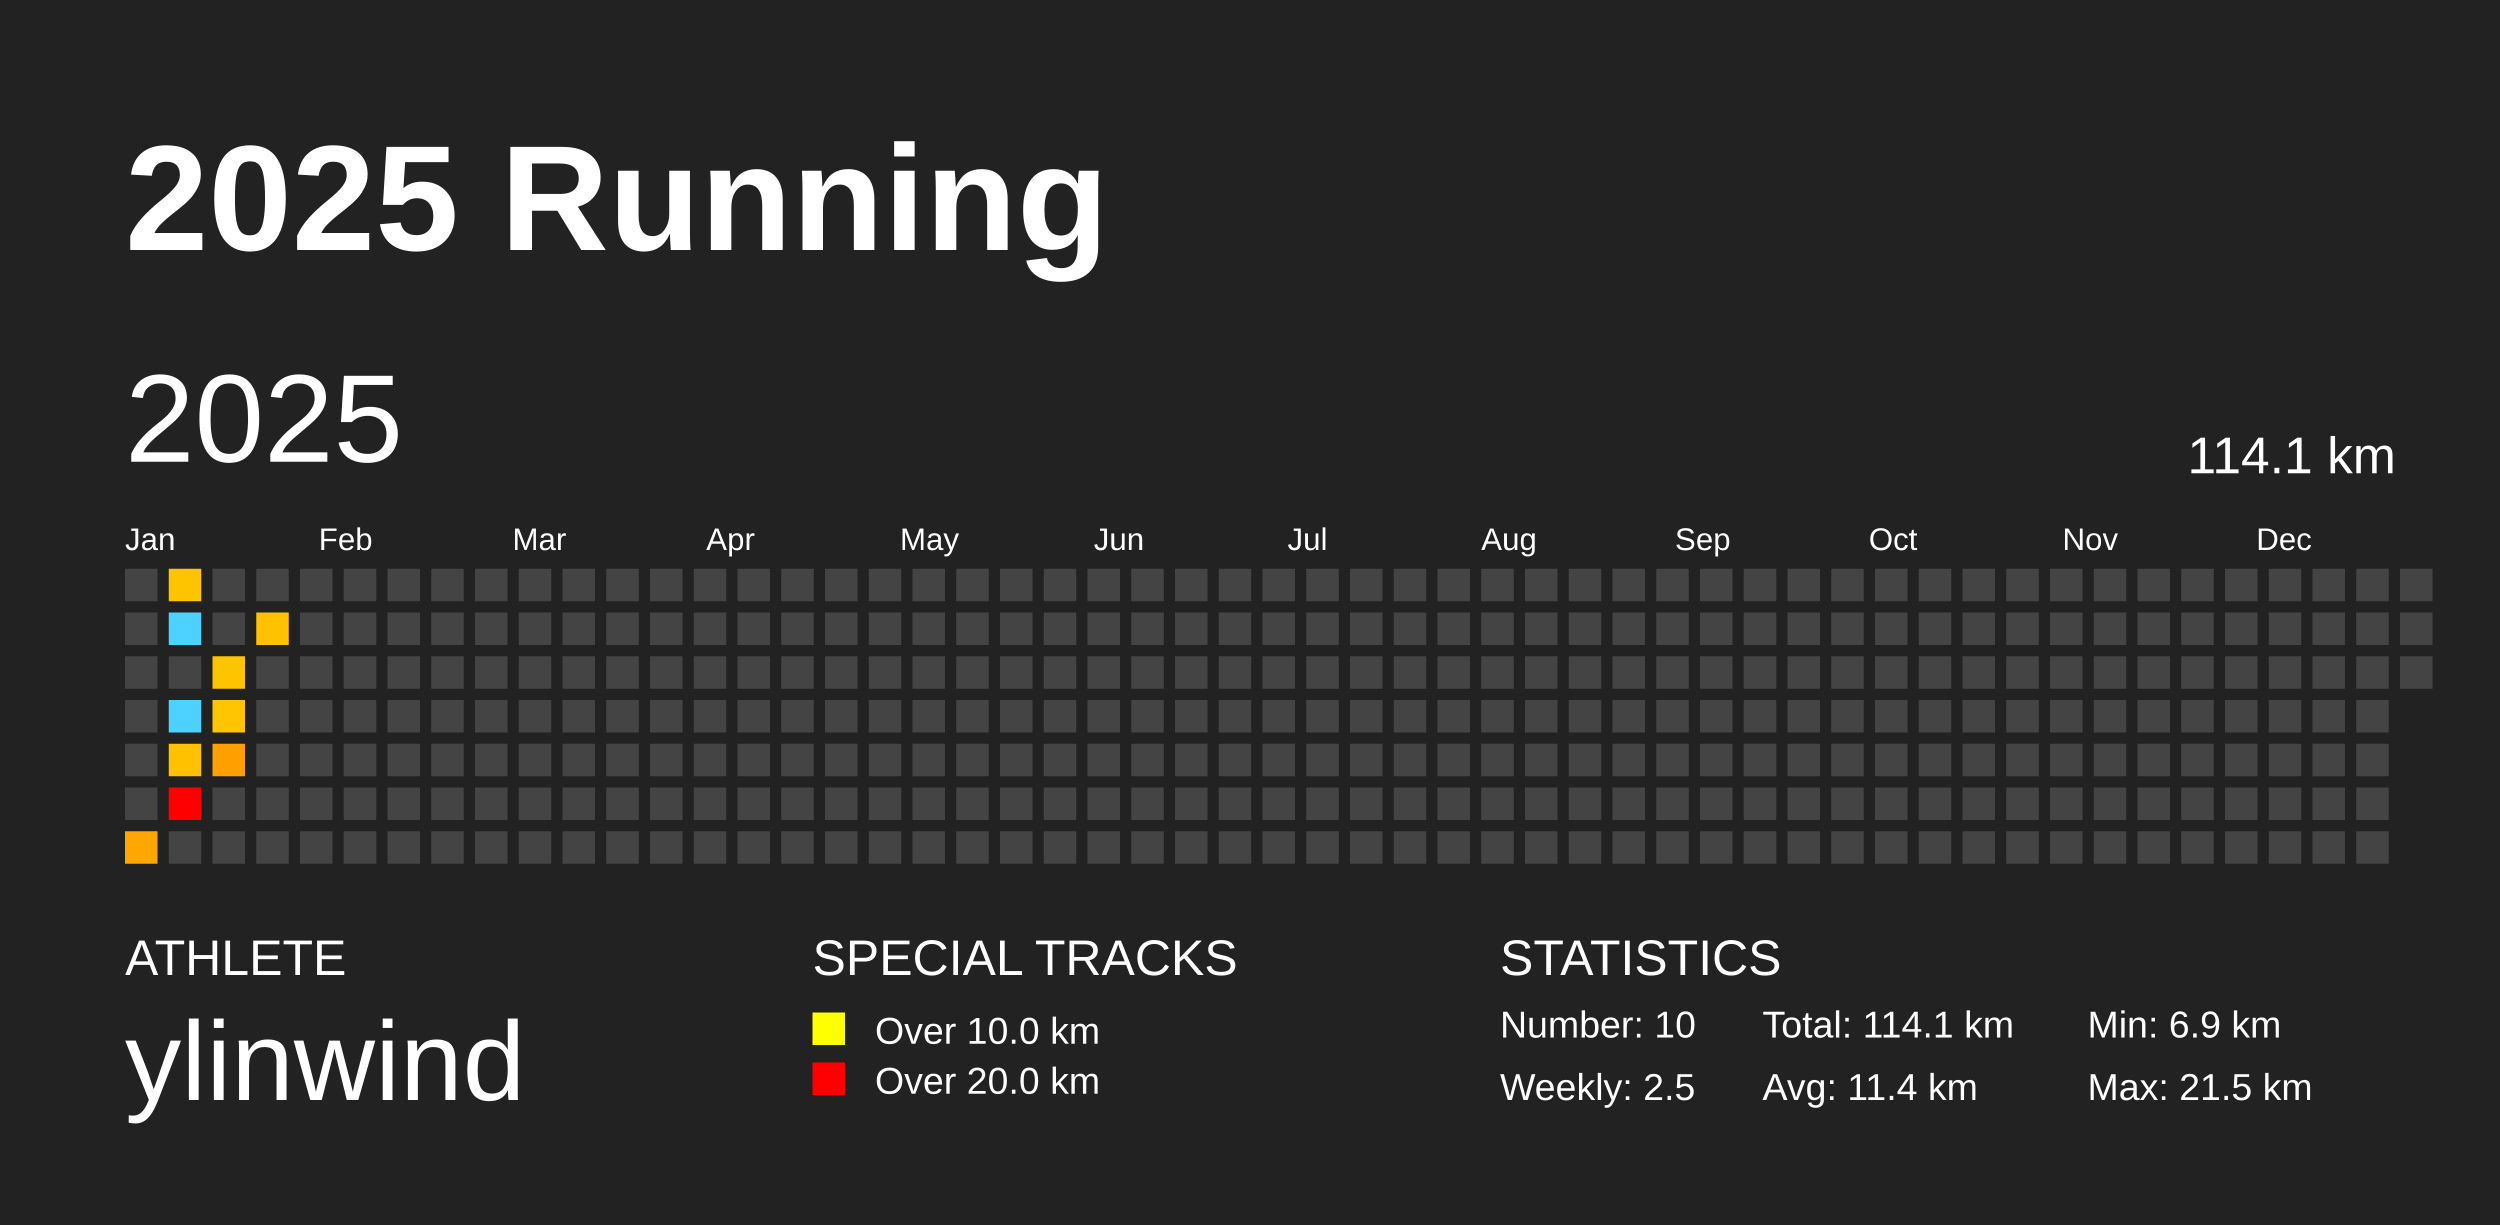
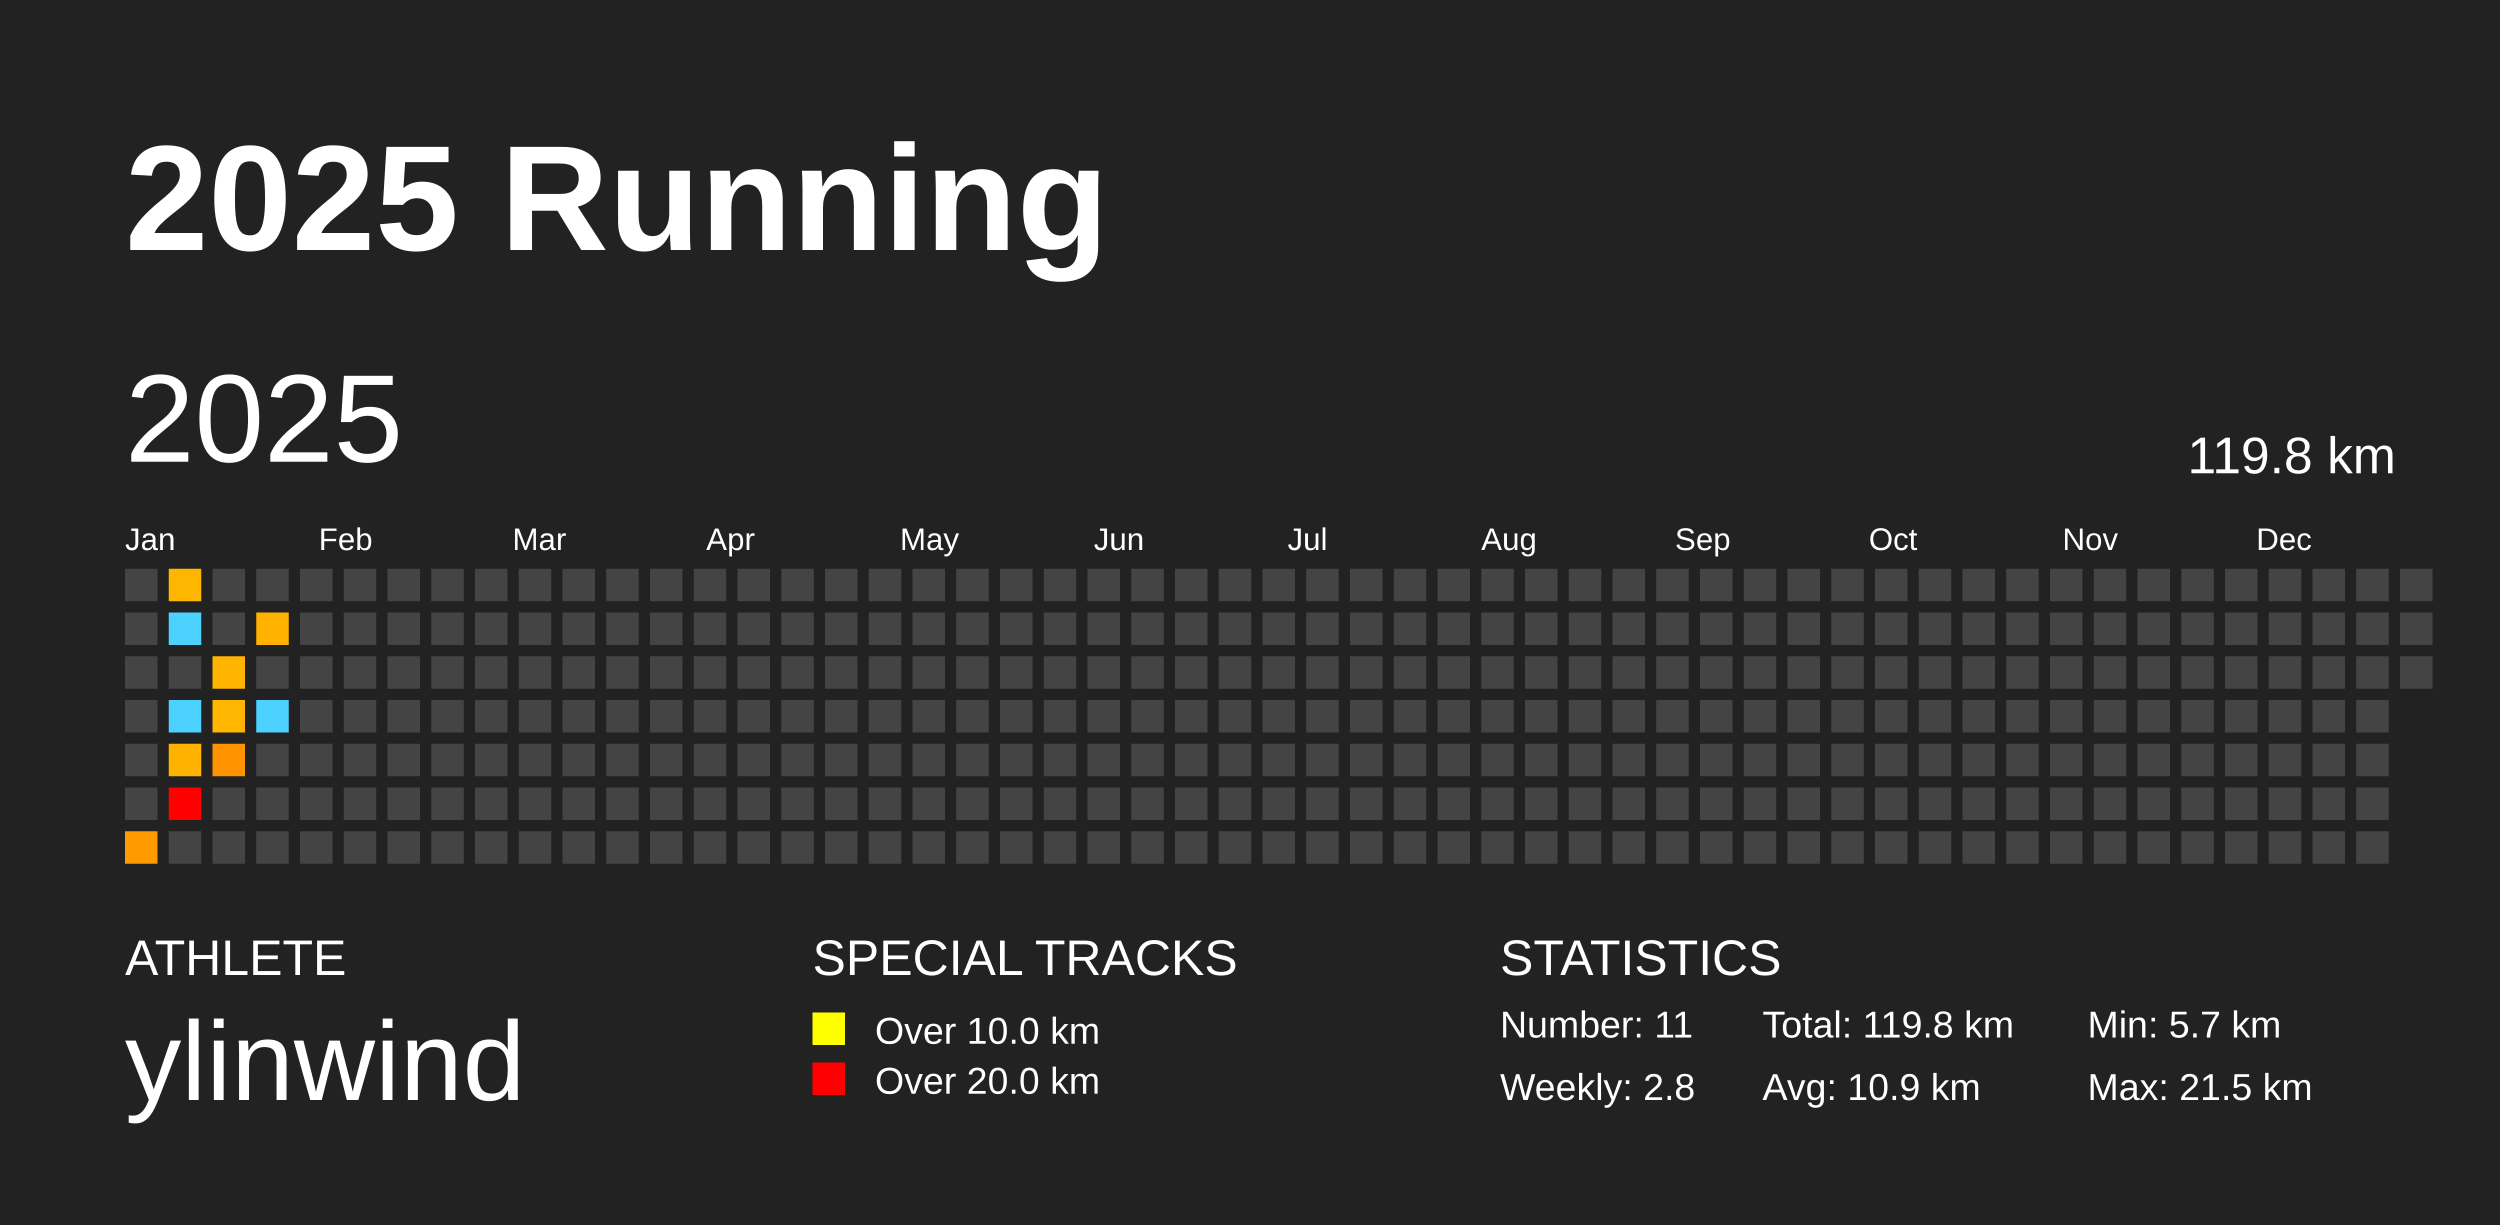
<svg xmlns="http://www.w3.org/2000/svg" baseProfile="full" height="98mm" version="1.1" viewBox="0,0,200,98" width="200mm">
  <defs />
  <rect fill="#222222" height="98" width="200" x="0" y="0" />
  <text fill="#FFFFFF" style="font-size:12px; font-family:Arial; font-weight:bold;" x="10" y="20">2025 Running</text>
  <text fill="#FFFFFF" style="font-size:4px; font-family:Arial" x="10" y="78">ATHLETE</text>
  <text fill="#FFFFFF" style="font-size:9px; font-family:Arial" x="10" y="88">ylinwind</text>
  <text fill="#FFFFFF" style="font-size:4px; font-family:Arial" x="65" y="78">SPECIAL TRACKS</text>
  <rect fill="yellow" height="2.6" width="2.6" x="65" y="81" />
  <text fill="#FFFFFF" style="font-size:3px; font-family:Arial" x="70" y="83.5">Over 10.0 km</text>
  <rect fill="red" height="2.6" width="2.6" x="65" y="85" />
  <text fill="#FFFFFF" style="font-size:3px; font-family:Arial" x="70" y="87.5">Over 20.0 km</text>
  <text fill="#FFFFFF" style="font-size:4px; font-family:Arial" x="120" y="78">STATISTICS</text>
-   <text fill="#FFFFFF" style="font-size:3px; font-family:Arial" x="120" y="83">Number: 10</text>
-   <text fill="#FFFFFF" style="font-size:3px; font-family:Arial" x="120" y="88">Weekly: 2.5</text>
-   <text fill="#FFFFFF" style="font-size:3px; font-family:Arial" x="141" y="83">Total: 114.1 km</text>
-   <text fill="#FFFFFF" style="font-size:3px; font-family:Arial" x="141" y="88">Avg: 11.4 km</text>
-   <text fill="#FFFFFF" style="font-size:3px; font-family:Arial" x="167" y="83">Min: 6.9 km</text>
+   <text fill="#FFFFFF" style="font-size:3px; font-family:Arial" x="120" y="83">Number: 11</text>
+   <text fill="#FFFFFF" style="font-size:3px; font-family:Arial" x="120" y="88">Weekly: 2.8</text>
+   <text fill="#FFFFFF" style="font-size:3px; font-family:Arial" x="141" y="83">Total: 119.8 km</text>
+   <text fill="#FFFFFF" style="font-size:3px; font-family:Arial" x="141" y="88">Avg: 10.9 km</text>
+   <text fill="#FFFFFF" style="font-size:3px; font-family:Arial" x="167" y="83">Min: 5.7 km</text>
  <text fill="#FFFFFF" style="font-size:3px; font-family:Arial" x="167" y="88">Max: 21.5 km</text>
  <text dominant-baseline="hanging" fill="#FFFFFF" style="font-size:10.0px; font-family:Arial;" x="10" y="30">2025</text>
-   <text dominant-baseline="hanging" fill="#FFFFFF" style="font-size:4.125px; font-family:Arial;" x="175" y="35">114.1 km</text>
+   <text dominant-baseline="hanging" fill="#FFFFFF" style="font-size:4.125px; font-family:Arial;" x="175" y="35">119.8 km</text>
  <text fill="#FFFFFF" style="font-size:2.5px; font-family:Arial" x="10.0" y="44">Jan</text>
  <text fill="#FFFFFF" style="font-size:2.5px; font-family:Arial" x="25.5" y="44">Feb</text>
  <text fill="#FFFFFF" style="font-size:2.5px; font-family:Arial" x="41.0" y="44">Mar</text>
  <text fill="#FFFFFF" style="font-size:2.5px; font-family:Arial" x="56.5" y="44">Apr</text>
  <text fill="#FFFFFF" style="font-size:2.5px; font-family:Arial" x="72.0" y="44">May</text>
  <text fill="#FFFFFF" style="font-size:2.5px; font-family:Arial" x="87.5" y="44">Jun</text>
  <text fill="#FFFFFF" style="font-size:2.5px; font-family:Arial" x="103.0" y="44">Jul</text>
  <text fill="#FFFFFF" style="font-size:2.5px; font-family:Arial" x="118.5" y="44">Aug</text>
  <text fill="#FFFFFF" style="font-size:2.5px; font-family:Arial" x="134.0" y="44">Sep</text>
  <text fill="#FFFFFF" style="font-size:2.5px; font-family:Arial" x="149.5" y="44">Oct</text>
  <text fill="#FFFFFF" style="font-size:2.5px; font-family:Arial" x="165.0" y="44">Nov</text>
  <text fill="#FFFFFF" style="font-size:2.5px; font-family:Arial" x="180.5" y="44">Dec</text>
  <rect fill="#444444" height="2.6" width="2.6" x="10.0" y="45.5" />
  <rect fill="#444444" height="2.6" width="2.6" x="10.0" y="49.0" />
  <rect fill="#444444" height="2.6" width="2.6" x="10.0" y="52.5" />
  <rect fill="#444444" height="2.6" width="2.6" x="10.0" y="56.0" />
  <rect fill="#444444" height="2.6" width="2.6" x="10.0" y="59.5" />
  <rect fill="#444444" height="2.6" width="2.6" x="10.0" y="63.0" />
-   <rect fill="#ffa700" height="2.6" width="2.6" x="10.0" y="66.5" />
-   <rect fill="#ffc400" height="2.6" width="2.6" x="13.5" y="45.5" />
+   <rect fill="#ff9a00" height="2.6" width="2.6" x="10.0" y="66.5" />
+   <rect fill="#ffb600" height="2.6" width="2.6" x="13.5" y="45.5" />
  <rect fill="#4dd2ff" height="2.6" width="2.6" x="13.5" y="49.0" />
  <rect fill="#444444" height="2.6" width="2.6" x="13.5" y="52.5" />
  <rect fill="#4dd2ff" height="2.6" width="2.6" x="13.5" y="56.0" />
-   <rect fill="#ffc100" height="2.6" width="2.6" x="13.5" y="59.5" />
+   <rect fill="#ffb300" height="2.6" width="2.6" x="13.5" y="59.5" />
  <rect fill="red" height="2.6" width="2.6" x="13.5" y="63.0" />
  <rect fill="#444444" height="2.6" width="2.6" x="13.5" y="66.5" />
  <rect fill="#444444" height="2.6" width="2.6" x="17.0" y="45.5" />
  <rect fill="#444444" height="2.6" width="2.6" x="17.0" y="49.0" />
-   <rect fill="#ffc400" height="2.6" width="2.6" x="17.0" y="52.5" />
-   <rect fill="#ffc500" height="2.6" width="2.6" x="17.0" y="56.0" />
-   <rect fill="#ff9f00" height="2.6" width="2.6" x="17.0" y="59.5" />
+   <rect fill="#ffb500" height="2.6" width="2.6" x="17.0" y="52.5" />
+   <rect fill="#ffb600" height="2.6" width="2.6" x="17.0" y="56.0" />
+   <rect fill="#ff9300" height="2.6" width="2.6" x="17.0" y="59.5" />
  <rect fill="#444444" height="2.6" width="2.6" x="17.0" y="63.0" />
  <rect fill="#444444" height="2.6" width="2.6" x="17.0" y="66.5" />
  <rect fill="#444444" height="2.6" width="2.6" x="20.5" y="45.5" />
-   <rect fill="#ffc100" height="2.6" width="2.6" x="20.5" y="49.0" />
+   <rect fill="#ffb300" height="2.6" width="2.6" x="20.5" y="49.0" />
  <rect fill="#444444" height="2.6" width="2.6" x="20.5" y="52.5" />
-   <rect fill="#444444" height="2.6" width="2.6" x="20.5" y="56.0" />
+   <rect fill="#4dd2ff" height="2.6" width="2.6" x="20.5" y="56.0" />
  <rect fill="#444444" height="2.6" width="2.6" x="20.5" y="59.5" />
  <rect fill="#444444" height="2.6" width="2.6" x="20.5" y="63.0" />
  <rect fill="#444444" height="2.6" width="2.6" x="20.5" y="66.5" />
  <rect fill="#444444" height="2.6" width="2.6" x="24.0" y="45.5" />
  <rect fill="#444444" height="2.6" width="2.6" x="24.0" y="49.0" />
  <rect fill="#444444" height="2.6" width="2.6" x="24.0" y="52.5" />
  <rect fill="#444444" height="2.6" width="2.6" x="24.0" y="56.0" />
  <rect fill="#444444" height="2.6" width="2.6" x="24.0" y="59.5" />
  <rect fill="#444444" height="2.6" width="2.6" x="24.0" y="63.0" />
  <rect fill="#444444" height="2.6" width="2.6" x="24.0" y="66.5" />
  <rect fill="#444444" height="2.6" width="2.6" x="27.5" y="45.5" />
  <rect fill="#444444" height="2.6" width="2.6" x="27.5" y="49.0" />
  <rect fill="#444444" height="2.6" width="2.6" x="27.5" y="52.5" />
  <rect fill="#444444" height="2.6" width="2.6" x="27.5" y="56.0" />
  <rect fill="#444444" height="2.6" width="2.6" x="27.5" y="59.5" />
  <rect fill="#444444" height="2.6" width="2.6" x="27.5" y="63.0" />
  <rect fill="#444444" height="2.6" width="2.6" x="27.5" y="66.5" />
  <rect fill="#444444" height="2.6" width="2.6" x="31.0" y="45.5" />
  <rect fill="#444444" height="2.6" width="2.6" x="31.0" y="49.0" />
  <rect fill="#444444" height="2.6" width="2.6" x="31.0" y="52.5" />
  <rect fill="#444444" height="2.6" width="2.6" x="31.0" y="56.0" />
  <rect fill="#444444" height="2.6" width="2.6" x="31.0" y="59.5" />
  <rect fill="#444444" height="2.6" width="2.6" x="31.0" y="63.0" />
  <rect fill="#444444" height="2.6" width="2.6" x="31.0" y="66.5" />
  <rect fill="#444444" height="2.6" width="2.6" x="34.5" y="45.5" />
  <rect fill="#444444" height="2.6" width="2.6" x="34.5" y="49.0" />
  <rect fill="#444444" height="2.6" width="2.6" x="34.5" y="52.5" />
  <rect fill="#444444" height="2.6" width="2.6" x="34.5" y="56.0" />
  <rect fill="#444444" height="2.6" width="2.6" x="34.5" y="59.5" />
  <rect fill="#444444" height="2.6" width="2.6" x="34.5" y="63.0" />
  <rect fill="#444444" height="2.6" width="2.6" x="34.5" y="66.5" />
  <rect fill="#444444" height="2.6" width="2.6" x="38.0" y="45.5" />
  <rect fill="#444444" height="2.6" width="2.6" x="38.0" y="49.0" />
  <rect fill="#444444" height="2.6" width="2.6" x="38.0" y="52.5" />
  <rect fill="#444444" height="2.6" width="2.6" x="38.0" y="56.0" />
  <rect fill="#444444" height="2.6" width="2.6" x="38.0" y="59.5" />
  <rect fill="#444444" height="2.6" width="2.6" x="38.0" y="63.0" />
  <rect fill="#444444" height="2.6" width="2.6" x="38.0" y="66.5" />
  <rect fill="#444444" height="2.6" width="2.6" x="41.5" y="45.5" />
  <rect fill="#444444" height="2.6" width="2.6" x="41.5" y="49.0" />
  <rect fill="#444444" height="2.6" width="2.6" x="41.5" y="52.5" />
  <rect fill="#444444" height="2.6" width="2.6" x="41.5" y="56.0" />
  <rect fill="#444444" height="2.6" width="2.6" x="41.5" y="59.5" />
  <rect fill="#444444" height="2.6" width="2.6" x="41.5" y="63.0" />
  <rect fill="#444444" height="2.6" width="2.6" x="41.5" y="66.5" />
  <rect fill="#444444" height="2.6" width="2.6" x="45.0" y="45.5" />
  <rect fill="#444444" height="2.6" width="2.6" x="45.0" y="49.0" />
  <rect fill="#444444" height="2.6" width="2.6" x="45.0" y="52.5" />
  <rect fill="#444444" height="2.6" width="2.6" x="45.0" y="56.0" />
  <rect fill="#444444" height="2.6" width="2.6" x="45.0" y="59.5" />
  <rect fill="#444444" height="2.6" width="2.6" x="45.0" y="63.0" />
  <rect fill="#444444" height="2.6" width="2.6" x="45.0" y="66.5" />
  <rect fill="#444444" height="2.6" width="2.6" x="48.5" y="45.5" />
  <rect fill="#444444" height="2.6" width="2.6" x="48.5" y="49.0" />
  <rect fill="#444444" height="2.6" width="2.6" x="48.5" y="52.5" />
  <rect fill="#444444" height="2.6" width="2.6" x="48.5" y="56.0" />
  <rect fill="#444444" height="2.6" width="2.6" x="48.5" y="59.5" />
  <rect fill="#444444" height="2.6" width="2.6" x="48.5" y="63.0" />
  <rect fill="#444444" height="2.6" width="2.6" x="48.5" y="66.5" />
  <rect fill="#444444" height="2.6" width="2.6" x="52.0" y="45.5" />
  <rect fill="#444444" height="2.6" width="2.6" x="52.0" y="49.0" />
  <rect fill="#444444" height="2.6" width="2.6" x="52.0" y="52.5" />
  <rect fill="#444444" height="2.6" width="2.6" x="52.0" y="56.0" />
  <rect fill="#444444" height="2.6" width="2.6" x="52.0" y="59.5" />
  <rect fill="#444444" height="2.6" width="2.6" x="52.0" y="63.0" />
  <rect fill="#444444" height="2.6" width="2.6" x="52.0" y="66.5" />
  <rect fill="#444444" height="2.6" width="2.6" x="55.5" y="45.5" />
  <rect fill="#444444" height="2.6" width="2.6" x="55.5" y="49.0" />
  <rect fill="#444444" height="2.6" width="2.6" x="55.5" y="52.5" />
  <rect fill="#444444" height="2.6" width="2.6" x="55.5" y="56.0" />
  <rect fill="#444444" height="2.6" width="2.6" x="55.5" y="59.5" />
  <rect fill="#444444" height="2.6" width="2.6" x="55.5" y="63.0" />
  <rect fill="#444444" height="2.6" width="2.6" x="55.5" y="66.5" />
  <rect fill="#444444" height="2.6" width="2.6" x="59.0" y="45.5" />
  <rect fill="#444444" height="2.6" width="2.6" x="59.0" y="49.0" />
  <rect fill="#444444" height="2.6" width="2.6" x="59.0" y="52.5" />
  <rect fill="#444444" height="2.6" width="2.6" x="59.0" y="56.0" />
  <rect fill="#444444" height="2.6" width="2.6" x="59.0" y="59.5" />
  <rect fill="#444444" height="2.6" width="2.6" x="59.0" y="63.0" />
  <rect fill="#444444" height="2.6" width="2.6" x="59.0" y="66.5" />
  <rect fill="#444444" height="2.6" width="2.6" x="62.5" y="45.5" />
  <rect fill="#444444" height="2.6" width="2.6" x="62.5" y="49.0" />
  <rect fill="#444444" height="2.6" width="2.6" x="62.5" y="52.5" />
  <rect fill="#444444" height="2.6" width="2.6" x="62.5" y="56.0" />
  <rect fill="#444444" height="2.6" width="2.6" x="62.5" y="59.5" />
  <rect fill="#444444" height="2.6" width="2.6" x="62.5" y="63.0" />
  <rect fill="#444444" height="2.6" width="2.6" x="62.5" y="66.5" />
  <rect fill="#444444" height="2.6" width="2.6" x="66.0" y="45.5" />
  <rect fill="#444444" height="2.6" width="2.6" x="66.0" y="49.0" />
  <rect fill="#444444" height="2.6" width="2.6" x="66.0" y="52.5" />
  <rect fill="#444444" height="2.6" width="2.6" x="66.0" y="56.0" />
  <rect fill="#444444" height="2.6" width="2.6" x="66.0" y="59.5" />
  <rect fill="#444444" height="2.6" width="2.6" x="66.0" y="63.0" />
  <rect fill="#444444" height="2.6" width="2.6" x="66.0" y="66.5" />
  <rect fill="#444444" height="2.6" width="2.6" x="69.5" y="45.5" />
  <rect fill="#444444" height="2.6" width="2.6" x="69.5" y="49.0" />
  <rect fill="#444444" height="2.6" width="2.6" x="69.5" y="52.5" />
  <rect fill="#444444" height="2.6" width="2.6" x="69.5" y="56.0" />
  <rect fill="#444444" height="2.6" width="2.6" x="69.5" y="59.5" />
  <rect fill="#444444" height="2.6" width="2.6" x="69.5" y="63.0" />
  <rect fill="#444444" height="2.6" width="2.6" x="69.5" y="66.5" />
  <rect fill="#444444" height="2.6" width="2.6" x="73.0" y="45.5" />
  <rect fill="#444444" height="2.6" width="2.6" x="73.0" y="49.0" />
  <rect fill="#444444" height="2.6" width="2.6" x="73.0" y="52.5" />
  <rect fill="#444444" height="2.6" width="2.6" x="73.0" y="56.0" />
  <rect fill="#444444" height="2.6" width="2.6" x="73.0" y="59.5" />
  <rect fill="#444444" height="2.6" width="2.6" x="73.0" y="63.0" />
  <rect fill="#444444" height="2.6" width="2.6" x="73.0" y="66.5" />
  <rect fill="#444444" height="2.6" width="2.6" x="76.5" y="45.5" />
  <rect fill="#444444" height="2.6" width="2.6" x="76.5" y="49.0" />
  <rect fill="#444444" height="2.6" width="2.6" x="76.5" y="52.5" />
  <rect fill="#444444" height="2.6" width="2.6" x="76.5" y="56.0" />
  <rect fill="#444444" height="2.6" width="2.6" x="76.5" y="59.5" />
  <rect fill="#444444" height="2.6" width="2.6" x="76.5" y="63.0" />
  <rect fill="#444444" height="2.6" width="2.6" x="76.5" y="66.5" />
  <rect fill="#444444" height="2.6" width="2.6" x="80.0" y="45.5" />
  <rect fill="#444444" height="2.6" width="2.6" x="80.0" y="49.0" />
  <rect fill="#444444" height="2.6" width="2.6" x="80.0" y="52.5" />
  <rect fill="#444444" height="2.6" width="2.6" x="80.0" y="56.0" />
  <rect fill="#444444" height="2.6" width="2.6" x="80.0" y="59.5" />
  <rect fill="#444444" height="2.6" width="2.6" x="80.0" y="63.0" />
  <rect fill="#444444" height="2.6" width="2.6" x="80.0" y="66.5" />
  <rect fill="#444444" height="2.6" width="2.6" x="83.5" y="45.5" />
  <rect fill="#444444" height="2.6" width="2.6" x="83.5" y="49.0" />
  <rect fill="#444444" height="2.6" width="2.6" x="83.5" y="52.5" />
  <rect fill="#444444" height="2.6" width="2.6" x="83.5" y="56.0" />
  <rect fill="#444444" height="2.6" width="2.6" x="83.5" y="59.5" />
  <rect fill="#444444" height="2.6" width="2.6" x="83.5" y="63.0" />
  <rect fill="#444444" height="2.6" width="2.6" x="83.5" y="66.5" />
  <rect fill="#444444" height="2.6" width="2.6" x="87.0" y="45.5" />
  <rect fill="#444444" height="2.6" width="2.6" x="87.0" y="49.0" />
  <rect fill="#444444" height="2.6" width="2.6" x="87.0" y="52.5" />
  <rect fill="#444444" height="2.6" width="2.6" x="87.0" y="56.0" />
  <rect fill="#444444" height="2.6" width="2.6" x="87.0" y="59.5" />
  <rect fill="#444444" height="2.6" width="2.6" x="87.0" y="63.0" />
  <rect fill="#444444" height="2.6" width="2.6" x="87.0" y="66.5" />
  <rect fill="#444444" height="2.6" width="2.6" x="90.5" y="45.5" />
  <rect fill="#444444" height="2.6" width="2.6" x="90.5" y="49.0" />
  <rect fill="#444444" height="2.6" width="2.6" x="90.5" y="52.5" />
  <rect fill="#444444" height="2.6" width="2.6" x="90.5" y="56.0" />
  <rect fill="#444444" height="2.6" width="2.6" x="90.5" y="59.5" />
  <rect fill="#444444" height="2.6" width="2.6" x="90.5" y="63.0" />
  <rect fill="#444444" height="2.6" width="2.6" x="90.5" y="66.5" />
  <rect fill="#444444" height="2.6" width="2.6" x="94.0" y="45.5" />
  <rect fill="#444444" height="2.6" width="2.6" x="94.0" y="49.0" />
  <rect fill="#444444" height="2.6" width="2.6" x="94.0" y="52.5" />
  <rect fill="#444444" height="2.6" width="2.6" x="94.0" y="56.0" />
  <rect fill="#444444" height="2.6" width="2.6" x="94.0" y="59.5" />
  <rect fill="#444444" height="2.6" width="2.6" x="94.0" y="63.0" />
  <rect fill="#444444" height="2.6" width="2.6" x="94.0" y="66.5" />
  <rect fill="#444444" height="2.6" width="2.6" x="97.5" y="45.5" />
  <rect fill="#444444" height="2.6" width="2.6" x="97.5" y="49.0" />
  <rect fill="#444444" height="2.6" width="2.6" x="97.5" y="52.5" />
  <rect fill="#444444" height="2.6" width="2.6" x="97.5" y="56.0" />
  <rect fill="#444444" height="2.6" width="2.6" x="97.5" y="59.5" />
  <rect fill="#444444" height="2.6" width="2.6" x="97.5" y="63.0" />
  <rect fill="#444444" height="2.6" width="2.6" x="97.5" y="66.5" />
  <rect fill="#444444" height="2.6" width="2.6" x="101.0" y="45.5" />
  <rect fill="#444444" height="2.6" width="2.6" x="101.0" y="49.0" />
  <rect fill="#444444" height="2.6" width="2.6" x="101.0" y="52.5" />
  <rect fill="#444444" height="2.6" width="2.6" x="101.0" y="56.0" />
  <rect fill="#444444" height="2.6" width="2.6" x="101.0" y="59.5" />
  <rect fill="#444444" height="2.6" width="2.6" x="101.0" y="63.0" />
  <rect fill="#444444" height="2.6" width="2.6" x="101.0" y="66.5" />
  <rect fill="#444444" height="2.6" width="2.6" x="104.5" y="45.5" />
  <rect fill="#444444" height="2.6" width="2.6" x="104.5" y="49.0" />
  <rect fill="#444444" height="2.6" width="2.6" x="104.5" y="52.5" />
  <rect fill="#444444" height="2.6" width="2.6" x="104.5" y="56.0" />
  <rect fill="#444444" height="2.6" width="2.6" x="104.5" y="59.5" />
  <rect fill="#444444" height="2.6" width="2.6" x="104.5" y="63.0" />
  <rect fill="#444444" height="2.6" width="2.6" x="104.5" y="66.5" />
  <rect fill="#444444" height="2.6" width="2.6" x="108.0" y="45.5" />
  <rect fill="#444444" height="2.6" width="2.6" x="108.0" y="49.0" />
  <rect fill="#444444" height="2.6" width="2.6" x="108.0" y="52.5" />
  <rect fill="#444444" height="2.6" width="2.6" x="108.0" y="56.0" />
  <rect fill="#444444" height="2.6" width="2.6" x="108.0" y="59.5" />
  <rect fill="#444444" height="2.6" width="2.6" x="108.0" y="63.0" />
  <rect fill="#444444" height="2.6" width="2.6" x="108.0" y="66.5" />
  <rect fill="#444444" height="2.6" width="2.6" x="111.5" y="45.5" />
  <rect fill="#444444" height="2.6" width="2.6" x="111.5" y="49.0" />
  <rect fill="#444444" height="2.6" width="2.6" x="111.5" y="52.5" />
  <rect fill="#444444" height="2.6" width="2.6" x="111.5" y="56.0" />
  <rect fill="#444444" height="2.6" width="2.6" x="111.5" y="59.5" />
  <rect fill="#444444" height="2.6" width="2.6" x="111.5" y="63.0" />
  <rect fill="#444444" height="2.6" width="2.6" x="111.5" y="66.5" />
  <rect fill="#444444" height="2.6" width="2.6" x="115.0" y="45.5" />
  <rect fill="#444444" height="2.6" width="2.6" x="115.0" y="49.0" />
  <rect fill="#444444" height="2.6" width="2.6" x="115.0" y="52.5" />
  <rect fill="#444444" height="2.6" width="2.6" x="115.0" y="56.0" />
  <rect fill="#444444" height="2.6" width="2.6" x="115.0" y="59.5" />
  <rect fill="#444444" height="2.6" width="2.6" x="115.0" y="63.0" />
  <rect fill="#444444" height="2.6" width="2.6" x="115.0" y="66.5" />
  <rect fill="#444444" height="2.6" width="2.6" x="118.5" y="45.5" />
  <rect fill="#444444" height="2.6" width="2.6" x="118.5" y="49.0" />
  <rect fill="#444444" height="2.6" width="2.6" x="118.5" y="52.5" />
  <rect fill="#444444" height="2.6" width="2.6" x="118.5" y="56.0" />
  <rect fill="#444444" height="2.6" width="2.6" x="118.5" y="59.5" />
  <rect fill="#444444" height="2.6" width="2.6" x="118.5" y="63.0" />
  <rect fill="#444444" height="2.6" width="2.6" x="118.5" y="66.5" />
  <rect fill="#444444" height="2.6" width="2.6" x="122.0" y="45.5" />
  <rect fill="#444444" height="2.6" width="2.6" x="122.0" y="49.0" />
  <rect fill="#444444" height="2.6" width="2.6" x="122.0" y="52.5" />
  <rect fill="#444444" height="2.6" width="2.6" x="122.0" y="56.0" />
  <rect fill="#444444" height="2.6" width="2.6" x="122.0" y="59.5" />
  <rect fill="#444444" height="2.6" width="2.6" x="122.0" y="63.0" />
  <rect fill="#444444" height="2.6" width="2.6" x="122.0" y="66.5" />
  <rect fill="#444444" height="2.6" width="2.6" x="125.5" y="45.5" />
  <rect fill="#444444" height="2.6" width="2.6" x="125.5" y="49.0" />
  <rect fill="#444444" height="2.6" width="2.6" x="125.5" y="52.5" />
  <rect fill="#444444" height="2.6" width="2.6" x="125.5" y="56.0" />
  <rect fill="#444444" height="2.6" width="2.6" x="125.5" y="59.5" />
  <rect fill="#444444" height="2.6" width="2.6" x="125.5" y="63.0" />
  <rect fill="#444444" height="2.6" width="2.6" x="125.5" y="66.5" />
  <rect fill="#444444" height="2.6" width="2.6" x="129.0" y="45.5" />
  <rect fill="#444444" height="2.6" width="2.6" x="129.0" y="49.0" />
  <rect fill="#444444" height="2.6" width="2.6" x="129.0" y="52.5" />
  <rect fill="#444444" height="2.6" width="2.6" x="129.0" y="56.0" />
  <rect fill="#444444" height="2.6" width="2.6" x="129.0" y="59.5" />
  <rect fill="#444444" height="2.6" width="2.6" x="129.0" y="63.0" />
  <rect fill="#444444" height="2.6" width="2.6" x="129.0" y="66.5" />
  <rect fill="#444444" height="2.6" width="2.6" x="132.5" y="45.5" />
  <rect fill="#444444" height="2.6" width="2.6" x="132.5" y="49.0" />
  <rect fill="#444444" height="2.6" width="2.6" x="132.5" y="52.5" />
  <rect fill="#444444" height="2.6" width="2.6" x="132.5" y="56.0" />
  <rect fill="#444444" height="2.6" width="2.6" x="132.5" y="59.5" />
  <rect fill="#444444" height="2.6" width="2.6" x="132.5" y="63.0" />
  <rect fill="#444444" height="2.6" width="2.6" x="132.5" y="66.5" />
  <rect fill="#444444" height="2.6" width="2.6" x="136.0" y="45.5" />
  <rect fill="#444444" height="2.6" width="2.6" x="136.0" y="49.0" />
  <rect fill="#444444" height="2.6" width="2.6" x="136.0" y="52.5" />
  <rect fill="#444444" height="2.6" width="2.6" x="136.0" y="56.0" />
  <rect fill="#444444" height="2.6" width="2.6" x="136.0" y="59.5" />
  <rect fill="#444444" height="2.6" width="2.6" x="136.0" y="63.0" />
  <rect fill="#444444" height="2.6" width="2.6" x="136.0" y="66.5" />
  <rect fill="#444444" height="2.6" width="2.6" x="139.5" y="45.5" />
  <rect fill="#444444" height="2.6" width="2.6" x="139.5" y="49.0" />
  <rect fill="#444444" height="2.6" width="2.6" x="139.5" y="52.5" />
  <rect fill="#444444" height="2.6" width="2.6" x="139.5" y="56.0" />
  <rect fill="#444444" height="2.6" width="2.6" x="139.5" y="59.5" />
  <rect fill="#444444" height="2.6" width="2.6" x="139.5" y="63.0" />
  <rect fill="#444444" height="2.6" width="2.6" x="139.5" y="66.5" />
  <rect fill="#444444" height="2.6" width="2.6" x="143.0" y="45.5" />
  <rect fill="#444444" height="2.6" width="2.6" x="143.0" y="49.0" />
  <rect fill="#444444" height="2.6" width="2.6" x="143.0" y="52.5" />
  <rect fill="#444444" height="2.6" width="2.6" x="143.0" y="56.0" />
  <rect fill="#444444" height="2.6" width="2.6" x="143.0" y="59.5" />
  <rect fill="#444444" height="2.6" width="2.6" x="143.0" y="63.0" />
  <rect fill="#444444" height="2.6" width="2.6" x="143.0" y="66.5" />
  <rect fill="#444444" height="2.6" width="2.6" x="146.5" y="45.5" />
  <rect fill="#444444" height="2.6" width="2.6" x="146.5" y="49.0" />
  <rect fill="#444444" height="2.6" width="2.6" x="146.5" y="52.5" />
  <rect fill="#444444" height="2.6" width="2.6" x="146.5" y="56.0" />
  <rect fill="#444444" height="2.6" width="2.6" x="146.5" y="59.5" />
  <rect fill="#444444" height="2.6" width="2.6" x="146.5" y="63.0" />
  <rect fill="#444444" height="2.6" width="2.6" x="146.5" y="66.5" />
  <rect fill="#444444" height="2.6" width="2.6" x="150.0" y="45.5" />
  <rect fill="#444444" height="2.6" width="2.6" x="150.0" y="49.0" />
  <rect fill="#444444" height="2.6" width="2.6" x="150.0" y="52.5" />
  <rect fill="#444444" height="2.6" width="2.6" x="150.0" y="56.0" />
  <rect fill="#444444" height="2.6" width="2.6" x="150.0" y="59.5" />
  <rect fill="#444444" height="2.6" width="2.6" x="150.0" y="63.0" />
  <rect fill="#444444" height="2.6" width="2.6" x="150.0" y="66.5" />
  <rect fill="#444444" height="2.6" width="2.6" x="153.5" y="45.5" />
  <rect fill="#444444" height="2.6" width="2.6" x="153.5" y="49.0" />
  <rect fill="#444444" height="2.6" width="2.6" x="153.5" y="52.5" />
  <rect fill="#444444" height="2.6" width="2.6" x="153.5" y="56.0" />
  <rect fill="#444444" height="2.6" width="2.6" x="153.5" y="59.5" />
  <rect fill="#444444" height="2.6" width="2.6" x="153.5" y="63.0" />
  <rect fill="#444444" height="2.6" width="2.6" x="153.5" y="66.5" />
  <rect fill="#444444" height="2.6" width="2.6" x="157.0" y="45.5" />
  <rect fill="#444444" height="2.6" width="2.6" x="157.0" y="49.0" />
  <rect fill="#444444" height="2.6" width="2.6" x="157.0" y="52.5" />
  <rect fill="#444444" height="2.6" width="2.6" x="157.0" y="56.0" />
  <rect fill="#444444" height="2.6" width="2.6" x="157.0" y="59.5" />
  <rect fill="#444444" height="2.6" width="2.6" x="157.0" y="63.0" />
  <rect fill="#444444" height="2.6" width="2.6" x="157.0" y="66.5" />
  <rect fill="#444444" height="2.6" width="2.6" x="160.5" y="45.5" />
  <rect fill="#444444" height="2.6" width="2.6" x="160.5" y="49.0" />
  <rect fill="#444444" height="2.6" width="2.6" x="160.5" y="52.5" />
  <rect fill="#444444" height="2.6" width="2.6" x="160.5" y="56.0" />
  <rect fill="#444444" height="2.6" width="2.6" x="160.5" y="59.5" />
  <rect fill="#444444" height="2.6" width="2.6" x="160.5" y="63.0" />
  <rect fill="#444444" height="2.6" width="2.6" x="160.5" y="66.5" />
  <rect fill="#444444" height="2.6" width="2.6" x="164.0" y="45.5" />
  <rect fill="#444444" height="2.6" width="2.6" x="164.0" y="49.0" />
  <rect fill="#444444" height="2.6" width="2.6" x="164.0" y="52.5" />
  <rect fill="#444444" height="2.6" width="2.6" x="164.0" y="56.0" />
  <rect fill="#444444" height="2.6" width="2.6" x="164.0" y="59.5" />
  <rect fill="#444444" height="2.6" width="2.6" x="164.0" y="63.0" />
  <rect fill="#444444" height="2.6" width="2.6" x="164.0" y="66.5" />
  <rect fill="#444444" height="2.6" width="2.6" x="167.5" y="45.5" />
  <rect fill="#444444" height="2.6" width="2.6" x="167.5" y="49.0" />
  <rect fill="#444444" height="2.6" width="2.6" x="167.5" y="52.5" />
  <rect fill="#444444" height="2.6" width="2.6" x="167.5" y="56.0" />
  <rect fill="#444444" height="2.6" width="2.6" x="167.5" y="59.5" />
  <rect fill="#444444" height="2.6" width="2.6" x="167.5" y="63.0" />
  <rect fill="#444444" height="2.6" width="2.6" x="167.5" y="66.5" />
  <rect fill="#444444" height="2.6" width="2.6" x="171.0" y="45.5" />
  <rect fill="#444444" height="2.6" width="2.6" x="171.0" y="49.0" />
  <rect fill="#444444" height="2.6" width="2.6" x="171.0" y="52.5" />
  <rect fill="#444444" height="2.6" width="2.6" x="171.0" y="56.0" />
  <rect fill="#444444" height="2.6" width="2.6" x="171.0" y="59.5" />
  <rect fill="#444444" height="2.6" width="2.6" x="171.0" y="63.0" />
  <rect fill="#444444" height="2.6" width="2.6" x="171.0" y="66.5" />
  <rect fill="#444444" height="2.6" width="2.6" x="174.5" y="45.5" />
  <rect fill="#444444" height="2.6" width="2.6" x="174.5" y="49.0" />
  <rect fill="#444444" height="2.6" width="2.6" x="174.5" y="52.5" />
  <rect fill="#444444" height="2.6" width="2.6" x="174.5" y="56.0" />
  <rect fill="#444444" height="2.6" width="2.6" x="174.5" y="59.5" />
  <rect fill="#444444" height="2.6" width="2.6" x="174.5" y="63.0" />
  <rect fill="#444444" height="2.6" width="2.6" x="174.5" y="66.5" />
  <rect fill="#444444" height="2.6" width="2.6" x="178.0" y="45.5" />
  <rect fill="#444444" height="2.6" width="2.6" x="178.0" y="49.0" />
  <rect fill="#444444" height="2.6" width="2.6" x="178.0" y="52.5" />
  <rect fill="#444444" height="2.6" width="2.6" x="178.0" y="56.0" />
  <rect fill="#444444" height="2.6" width="2.6" x="178.0" y="59.5" />
  <rect fill="#444444" height="2.6" width="2.6" x="178.0" y="63.0" />
  <rect fill="#444444" height="2.6" width="2.6" x="178.0" y="66.5" />
  <rect fill="#444444" height="2.6" width="2.6" x="181.5" y="45.5" />
  <rect fill="#444444" height="2.6" width="2.6" x="181.5" y="49.0" />
  <rect fill="#444444" height="2.6" width="2.6" x="181.5" y="52.5" />
  <rect fill="#444444" height="2.6" width="2.6" x="181.5" y="56.0" />
  <rect fill="#444444" height="2.6" width="2.6" x="181.5" y="59.5" />
  <rect fill="#444444" height="2.6" width="2.6" x="181.5" y="63.0" />
  <rect fill="#444444" height="2.6" width="2.6" x="181.5" y="66.5" />
  <rect fill="#444444" height="2.6" width="2.6" x="185.0" y="45.5" />
  <rect fill="#444444" height="2.6" width="2.6" x="185.0" y="49.0" />
  <rect fill="#444444" height="2.6" width="2.6" x="185.0" y="52.5" />
  <rect fill="#444444" height="2.6" width="2.6" x="185.0" y="56.0" />
  <rect fill="#444444" height="2.6" width="2.6" x="185.0" y="59.5" />
  <rect fill="#444444" height="2.6" width="2.6" x="185.0" y="63.0" />
  <rect fill="#444444" height="2.6" width="2.6" x="185.0" y="66.5" />
  <rect fill="#444444" height="2.6" width="2.6" x="188.5" y="45.5" />
  <rect fill="#444444" height="2.6" width="2.6" x="188.5" y="49.0" />
  <rect fill="#444444" height="2.6" width="2.6" x="188.5" y="52.5" />
  <rect fill="#444444" height="2.6" width="2.6" x="188.5" y="56.0" />
  <rect fill="#444444" height="2.6" width="2.6" x="188.5" y="59.5" />
  <rect fill="#444444" height="2.6" width="2.6" x="188.5" y="63.0" />
  <rect fill="#444444" height="2.6" width="2.6" x="188.5" y="66.5" />
  <rect fill="#444444" height="2.6" width="2.6" x="192.0" y="45.5" />
  <rect fill="#444444" height="2.6" width="2.6" x="192.0" y="49.0" />
  <rect fill="#444444" height="2.6" width="2.6" x="192.0" y="52.5" />
</svg>
